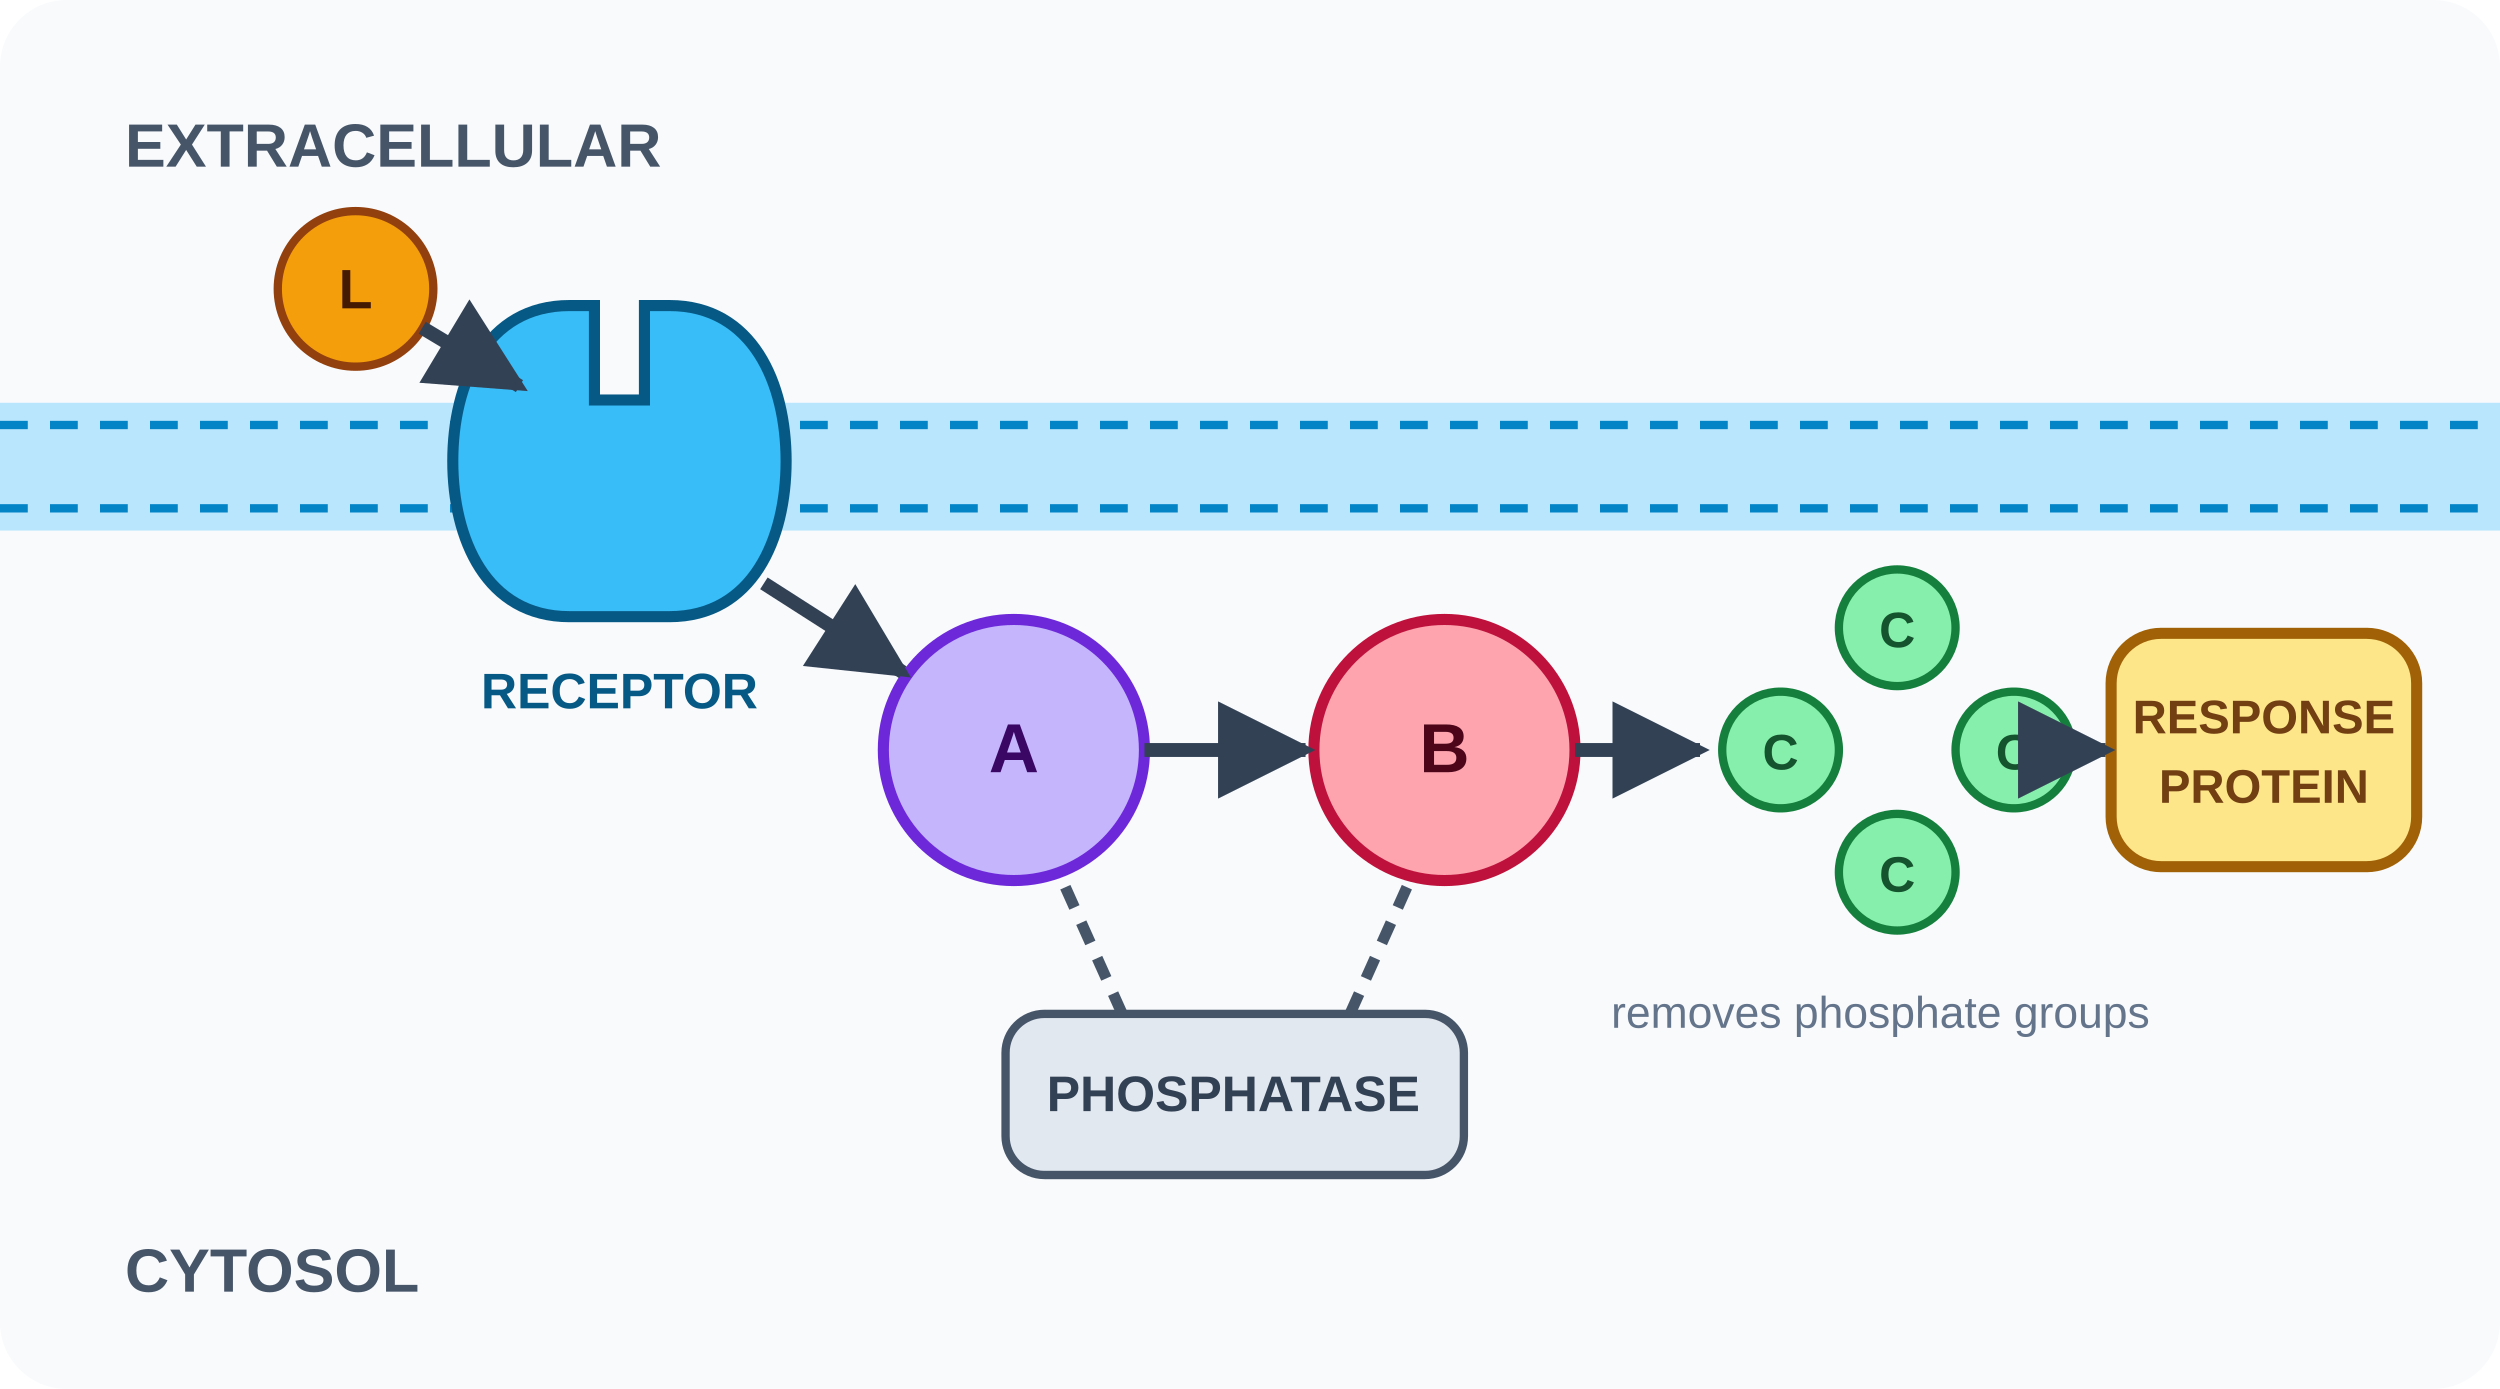
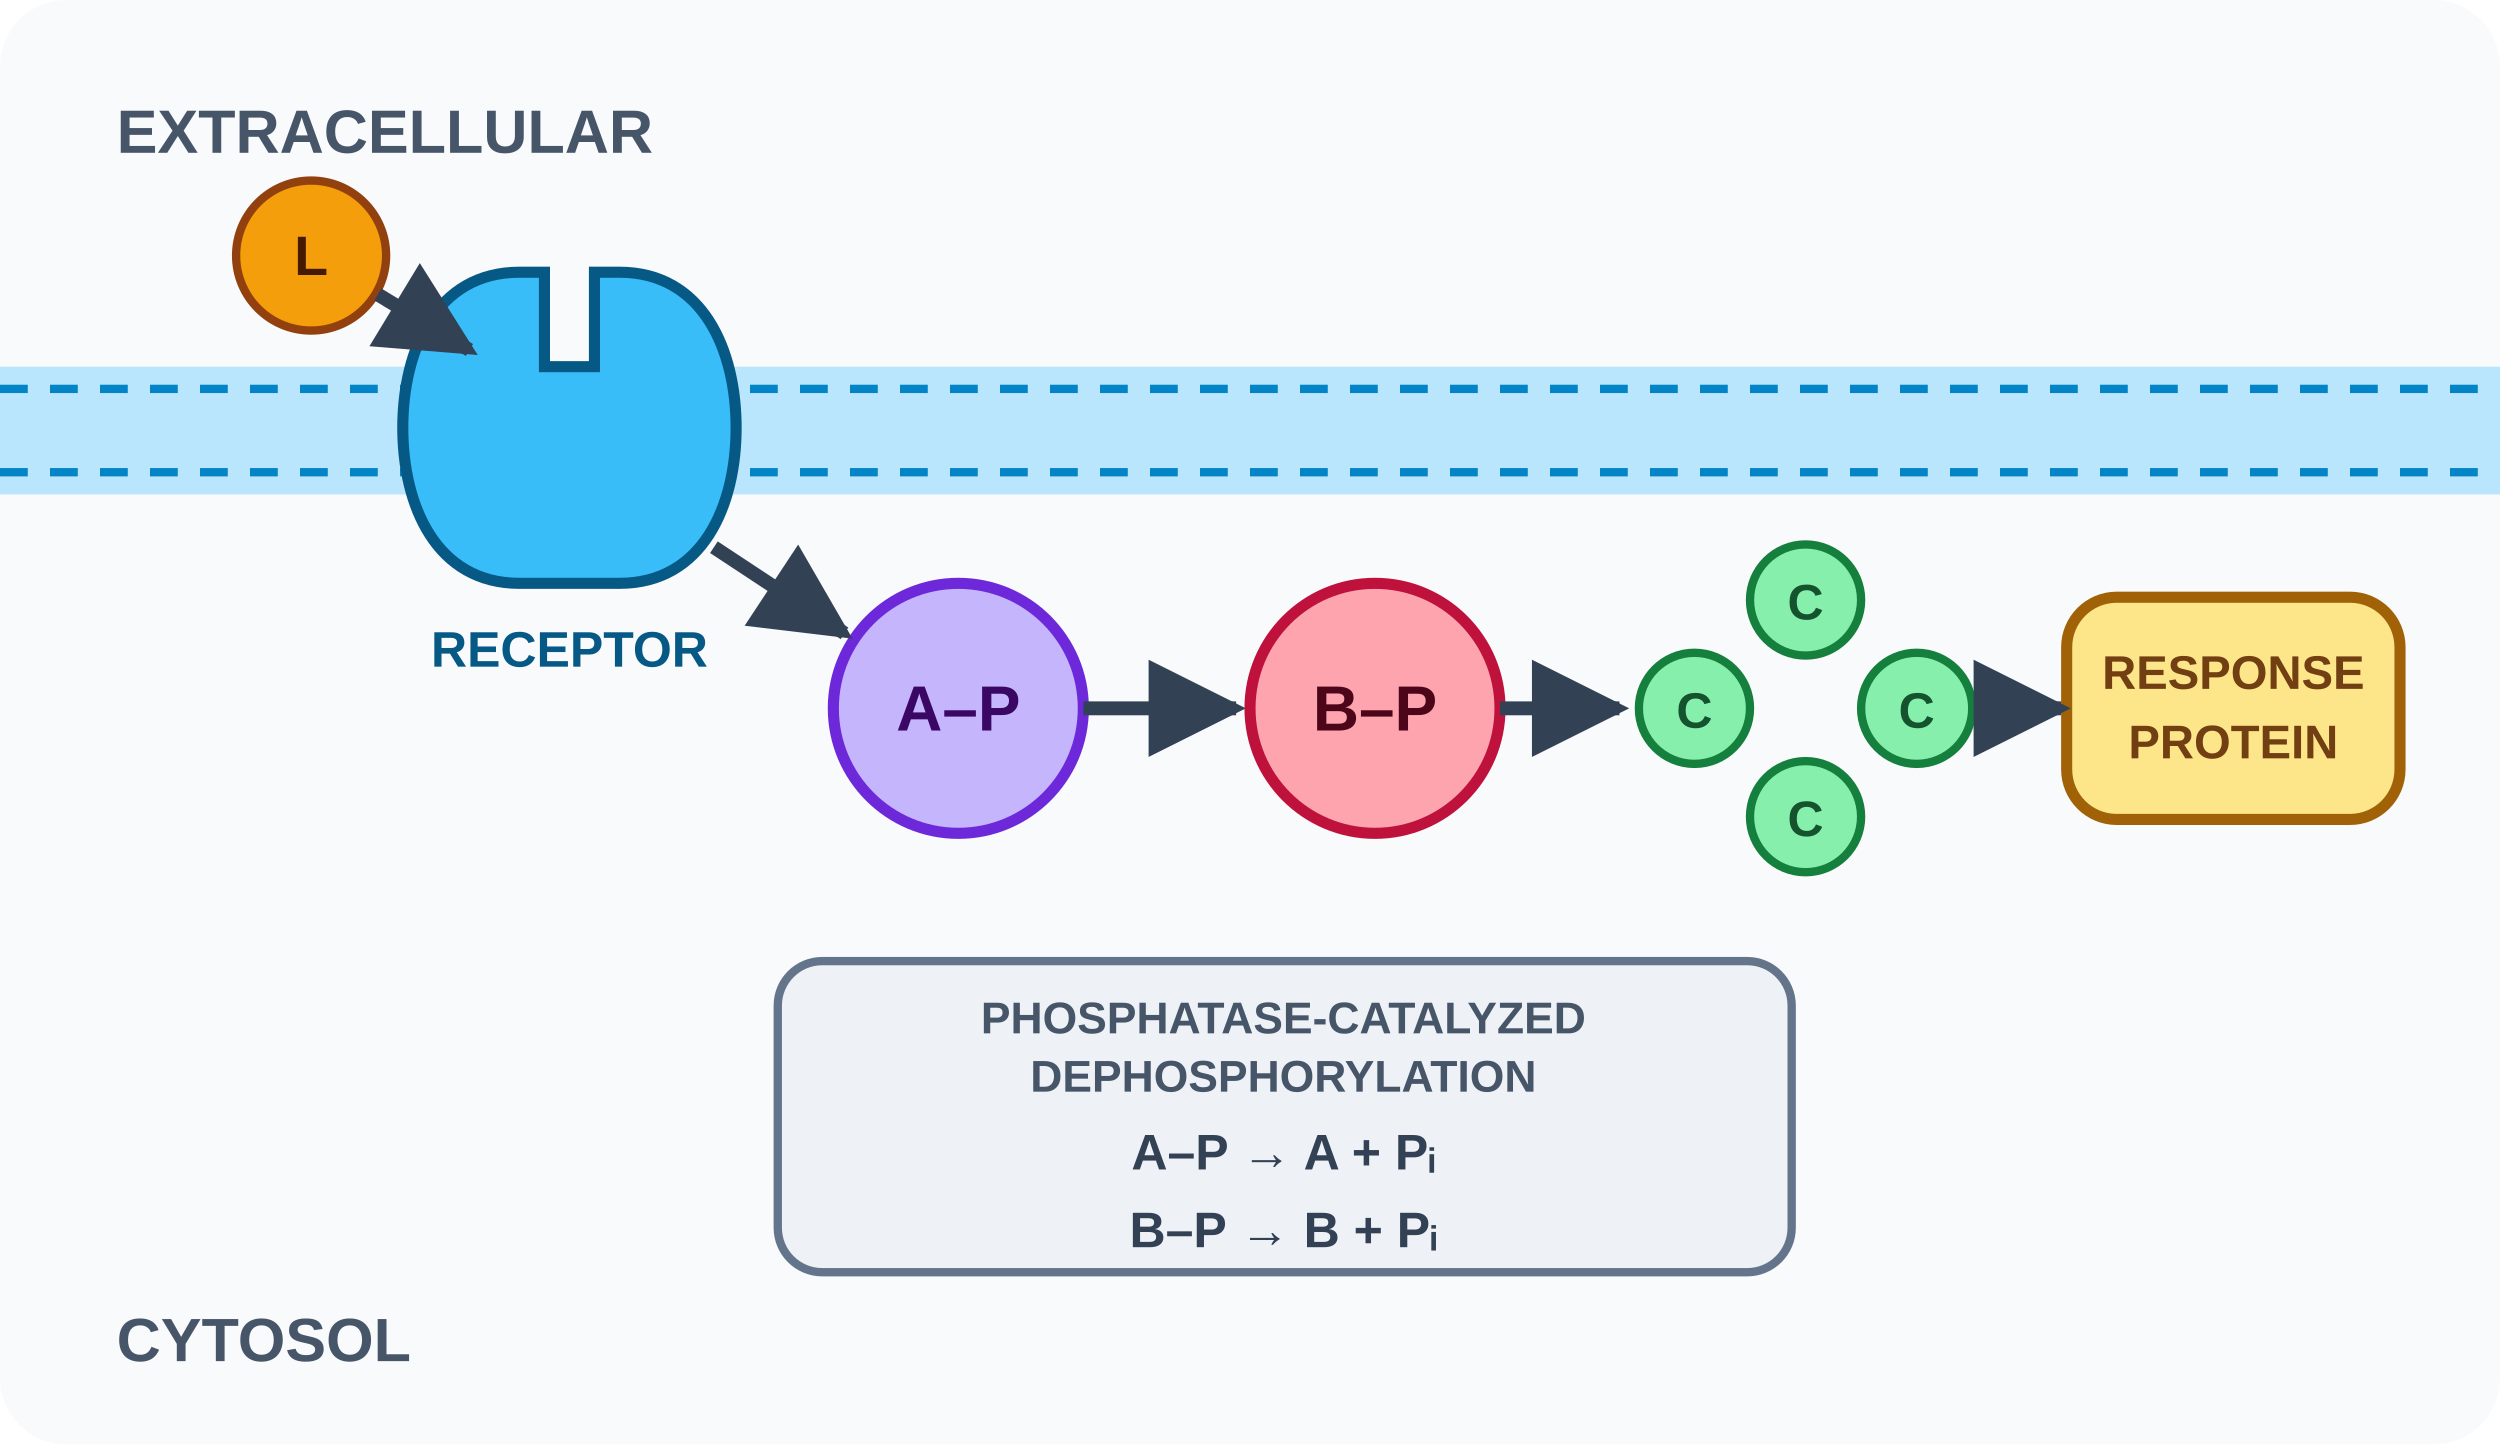
- <svg xmlns="http://www.w3.org/2000/svg" viewBox="0 0 900 500" role="img" aria-labelledby="title desc">
-   <rect width="900" height="500" rx="24" fill="#f8fafc" />
-   <rect x="0" y="145" width="900" height="46" fill="#bae6fd" />
-   <path d="M0 153h900M0 183h900" stroke="#0284c7" stroke-width="3" stroke-dasharray="10 8" />
-   <text x="45" y="60" font-family="Arial, sans-serif" font-size="22" font-weight="700" fill="#475569">EXTRACELLULAR</text>
-   <text x="45" y="465" font-family="Arial, sans-serif" font-size="22" font-weight="700" fill="#475569">CYTOSOL</text>
-   <circle cx="128" cy="104" r="28" fill="#f59e0b" stroke="#92400e" stroke-width="3" />
-   <text x="128" y="111" text-anchor="middle" font-family="Arial, sans-serif" font-size="20" font-weight="700" fill="#451a03">L</text>
-   <path d="M205 110c-30 0-42 28-42 56s12 56 42 56h36c30 0 42-28 42-56s-12-56-42-56h-9v34h-18v-34z" fill="#38bdf8" stroke="#075985" stroke-width="4" />
-   <text x="223" y="255" text-anchor="middle" font-family="Arial, sans-serif" font-size="18" font-weight="700" fill="#075985">RECEPTOR</text>
-   <g font-family="Arial, sans-serif" font-weight="700" text-anchor="middle">
-     <circle cx="365" cy="270" r="47" fill="#c4b5fd" stroke="#6d28d9" stroke-width="4" />
-     <text x="365" y="278" font-size="25" fill="#3b0764">A</text>
-     <circle cx="520" cy="270" r="47" fill="#fda4af" stroke="#be123c" stroke-width="4" />
-     <text x="520" y="278" font-size="25" fill="#4c0519">B</text>
-     <circle cx="683" cy="226" r="21" fill="#86efac" stroke="#15803d" stroke-width="3" />
-     <text x="683" y="233" font-size="18" fill="#14532d">C</text>
-     <circle cx="725" cy="270" r="21" fill="#86efac" stroke="#15803d" stroke-width="3" />
-     <text x="725" y="277" font-size="18" fill="#14532d">C</text>
-     <circle cx="683" cy="314" r="21" fill="#86efac" stroke="#15803d" stroke-width="3" />
-     <text x="683" y="321" font-size="18" fill="#14532d">C</text>
-     <circle cx="641" cy="270" r="21" fill="#86efac" stroke="#15803d" stroke-width="3" />
-     <text x="641" y="277" font-size="18" fill="#14532d">C</text>
-     <rect x="760" y="228" width="110" height="84" rx="18" fill="#fde68a" stroke="#a16207" stroke-width="4" />
-     <text x="815" y="264" font-size="17" fill="#713f12">RESPONSE</text>
-     <text x="815" y="289" font-size="17" fill="#713f12">PROTEIN</text>
-   </g>
-   <g stroke="#334155" stroke-width="5" fill="none" marker-end="url(#a)">
-     <path d="M152 118l35 21" />
-     <path d="M275 210l50 32" />
-     <path d="M412 270h58" />
-     <path d="M567 270h45" />
-     <path d="M746 270h12" />
-   </g>
-   <rect x="362" y="365" width="165" height="58" rx="14" fill="#e2e8f0" stroke="#475569" stroke-width="3" />
-   <text x="444" y="400" text-anchor="middle" font-family="Arial, sans-serif" font-size="18" font-weight="700" fill="#334155">PHOSPHATASE</text>
-   <path d="M404 365l-22-49M486 365l22-49" stroke="#475569" stroke-width="4" stroke-dasharray="8 6" />
-   <text x="580" y="370" font-family="Arial, sans-serif" font-size="16" fill="#64748b">removes phosphate groups</text>
+ <svg xmlns="http://www.w3.org/2000/svg" viewBox="0 0 900 520" role="img" aria-labelledby="title desc">
  <defs>
-     <marker id="a" viewBox="0 0 10 10" refX="9" refY="5" markerWidth="7" markerHeight="7" orient="auto">
+     <marker id="arrow" viewBox="0 0 10 10" refX="9" refY="5" markerWidth="7" markerHeight="7" orient="auto">
      <path d="M0 0l10 5-10 5z" fill="#334155" />
    </marker>
+     <style>
+       .main-arrow { stroke: #334155; stroke-width: 5; fill: none; marker-end: url(#arrow); }
+       .node-label { font: 700 23px Arial, sans-serif; text-anchor: middle; }
+       .reaction { font: 700 18px Arial, sans-serif; fill: #334155; text-anchor: middle; }
+     </style>
  </defs>
+   <rect width="900" height="520" rx="24" fill="#f8fafc" />
+   <rect x="0" y="132" width="900" height="46" fill="#bae6fd" />
+   <path d="M0 140h900M0 170h900" stroke="#0284c7" stroke-width="3" stroke-dasharray="10 8" />
+   <text x="42" y="55" font-family="Arial, sans-serif" font-size="22" font-weight="700" fill="#475569">EXTRACELLULAR</text>
+   <text x="42" y="490" font-family="Arial, sans-serif" font-size="22" font-weight="700" fill="#475569">CYTOSOL</text>
+   <circle cx="112" cy="92" r="27" fill="#f59e0b" stroke="#92400e" stroke-width="3" />
+   <text x="112" y="99" text-anchor="middle" font-family="Arial, sans-serif" font-size="20" font-weight="700" fill="#451a03">L</text>
+   <path d="M187 98c-30 0-42 28-42 56s12 56 42 56h36c30 0 42-28 42-56s-12-56-42-56h-9v34h-18V98z" fill="#38bdf8" stroke="#075985" stroke-width="4" />
+   <text x="205" y="240" text-anchor="middle" font-family="Arial, sans-serif" font-size="18" font-weight="700" fill="#075985">RECEPTOR</text>
+   <circle cx="345" cy="255" r="45" fill="#c4b5fd" stroke="#6d28d9" stroke-width="4" />
+   <text class="node-label" x="345" y="263" fill="#3b0764">A–P</text>
+   <circle cx="495" cy="255" r="45" fill="#fda4af" stroke="#be123c" stroke-width="4" />
+   <text class="node-label" x="495" y="263" fill="#4c0519">B–P</text>
+   <g font-family="Arial, sans-serif" font-weight="700" text-anchor="middle">
+     <circle cx="650" cy="216" r="20" fill="#86efac" stroke="#15803d" stroke-width="3" />
+     <text x="650" y="223" font-size="18" fill="#14532d">C</text>
+     <circle cx="690" cy="255" r="20" fill="#86efac" stroke="#15803d" stroke-width="3" />
+     <text x="690" y="262" font-size="18" fill="#14532d">C</text>
+     <circle cx="650" cy="294" r="20" fill="#86efac" stroke="#15803d" stroke-width="3" />
+     <text x="650" y="301" font-size="18" fill="#14532d">C</text>
+     <circle cx="610" cy="255" r="20" fill="#86efac" stroke="#15803d" stroke-width="3" />
+     <text x="610" y="262" font-size="18" fill="#14532d">C</text>
+     <rect x="744" y="215" width="120" height="80" rx="18" fill="#fde68a" stroke="#a16207" stroke-width="4" />
+     <text x="804" y="248" font-size="17" fill="#713f12">RESPONSE</text>
+     <text x="804" y="273" font-size="17" fill="#713f12">PROTEIN</text>
+   </g>
+   <path class="main-arrow" d="M136 106l33 20" />
+   <path class="main-arrow" d="M257 197l47 31" />
+   <path class="main-arrow" d="M390 255h55" />
+   <path class="main-arrow" d="M540 255h43" />
+   <path class="main-arrow" d="M712 255h30" />
+   <rect x="280" y="346" width="365" height="112" rx="16" fill="#eef2f7" stroke="#64748b" stroke-width="3" />
+   <text x="462" y="372" text-anchor="middle" font-family="Arial, sans-serif" font-size="16" font-weight="700" fill="#475569">PHOSPHATASE-CATALYZED</text>
+   <text x="462" y="393" text-anchor="middle" font-family="Arial, sans-serif" font-size="16" font-weight="700" fill="#475569">DEPHOSPHORYLATION</text>
+   <text class="reaction" x="462" y="421">A–P  →  A + Pᵢ</text>
+   <text class="reaction" x="462" y="449">B–P  →  B + Pᵢ</text>
</svg>
